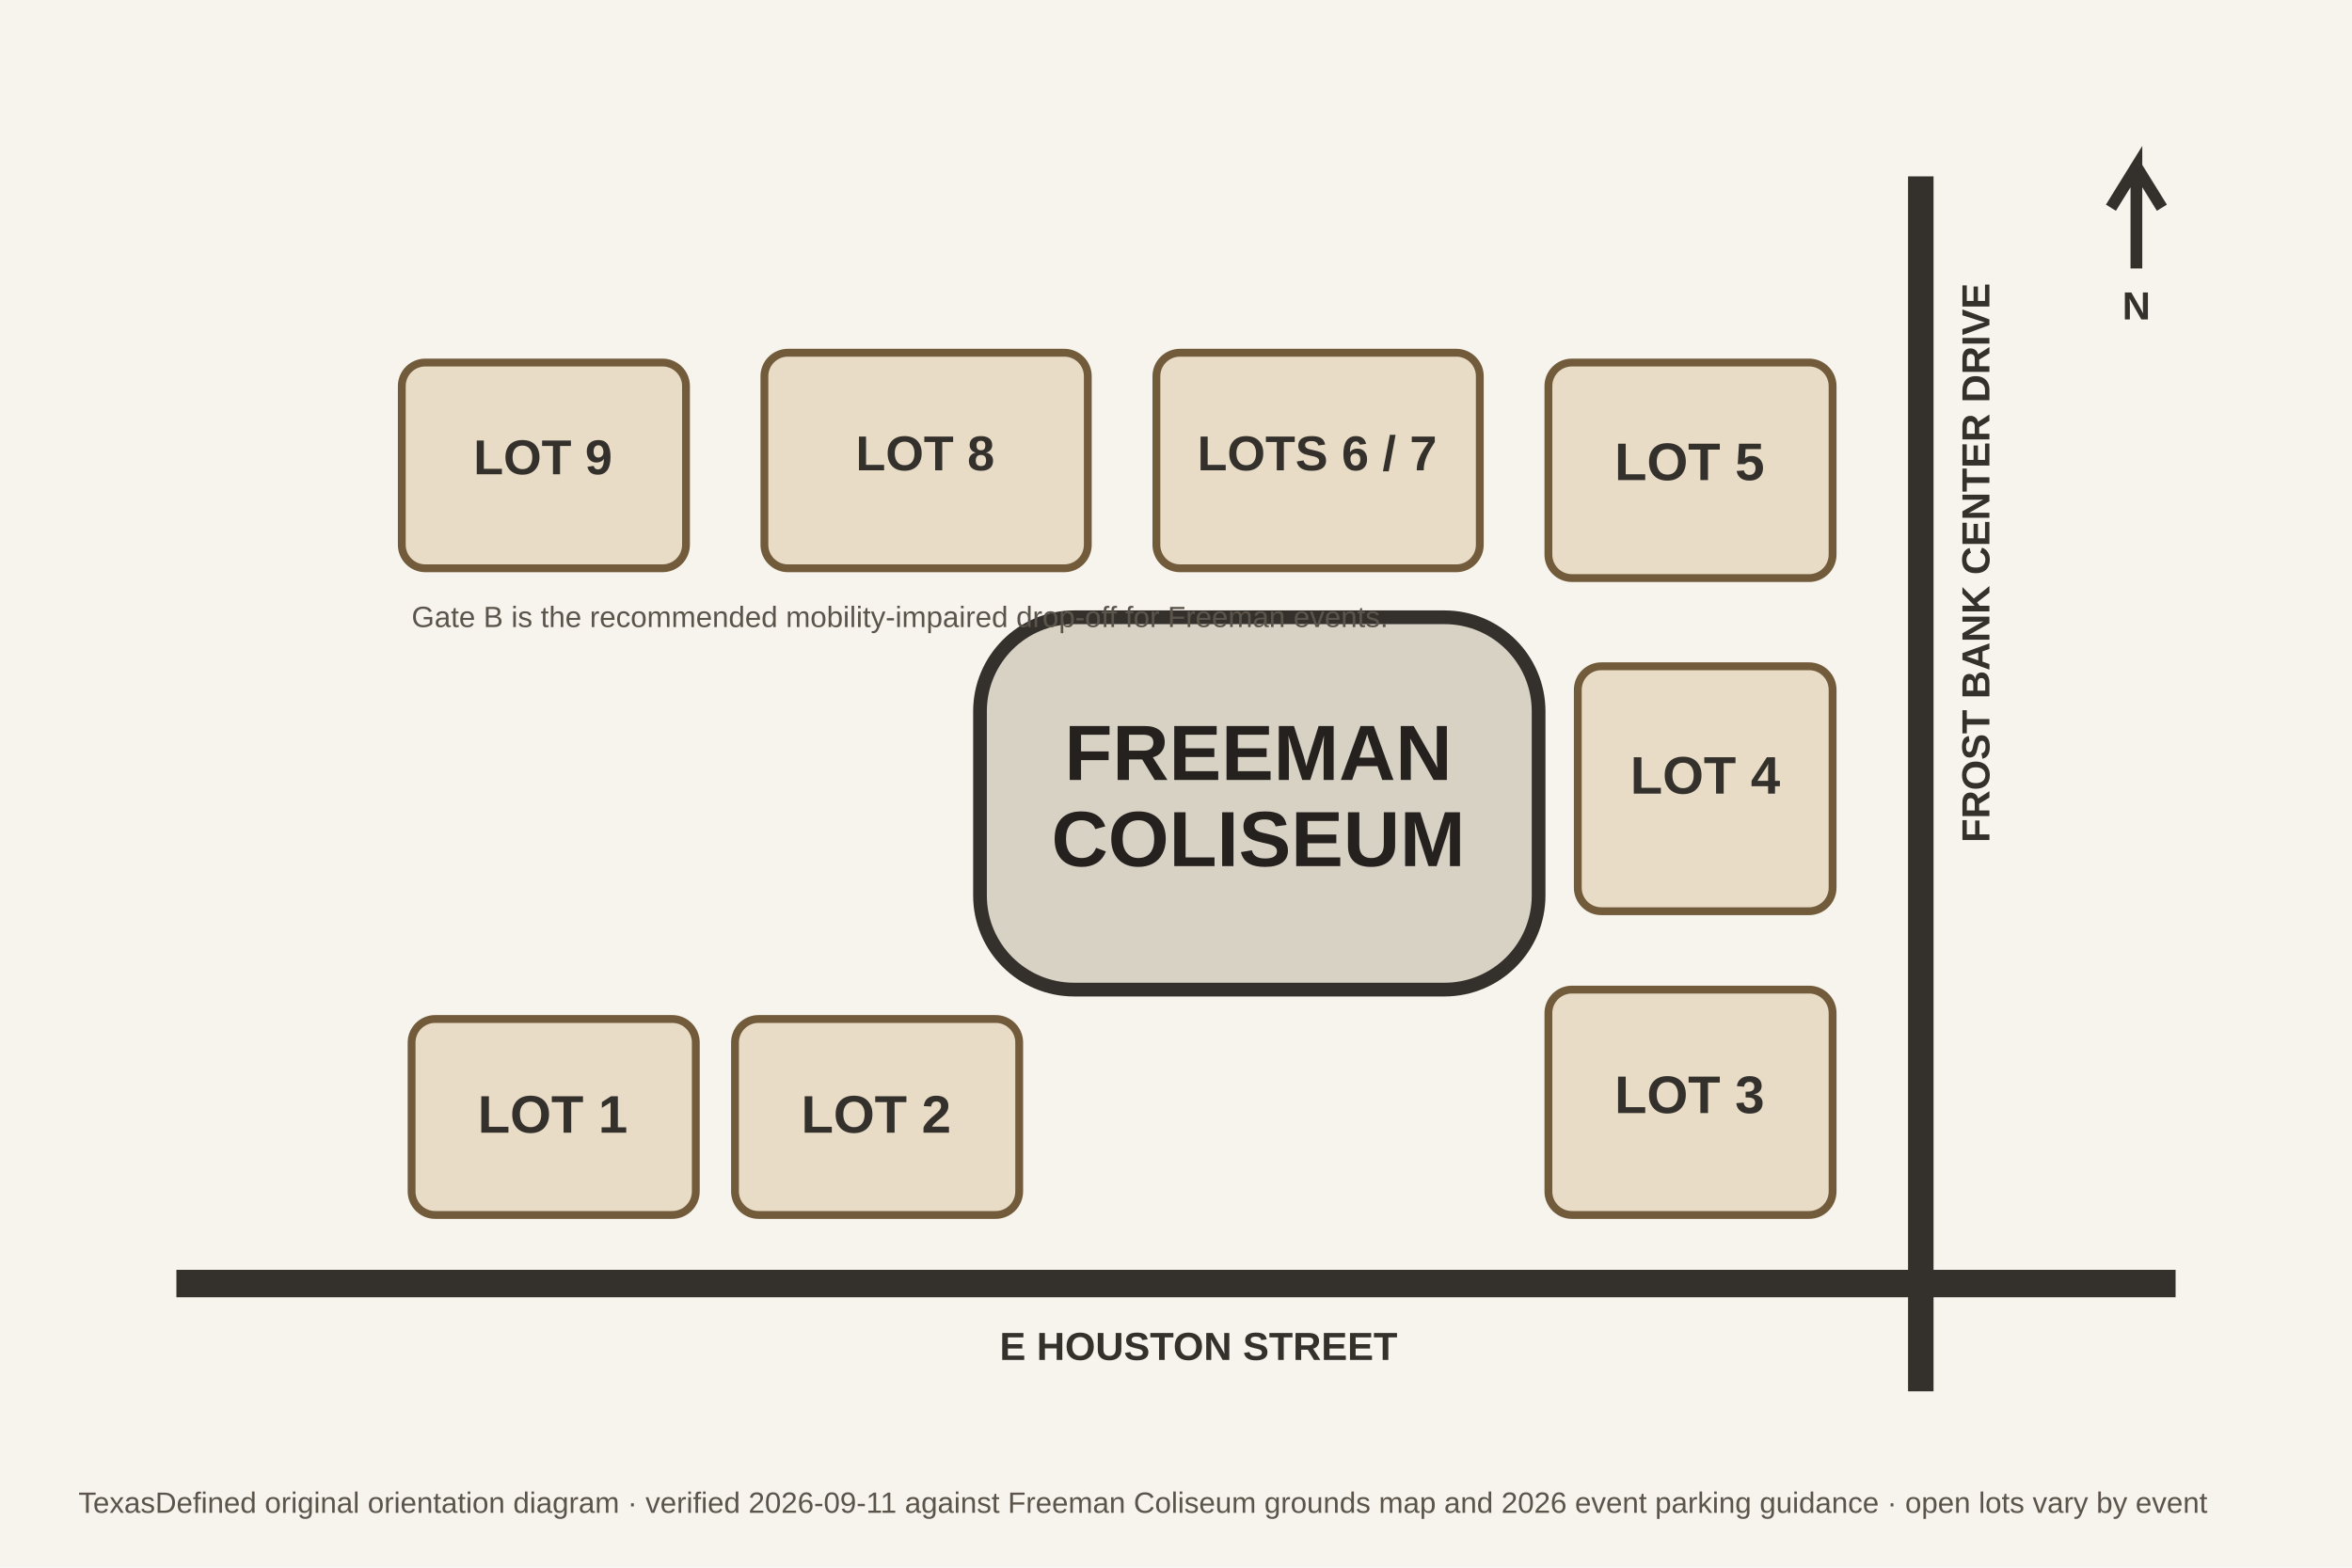
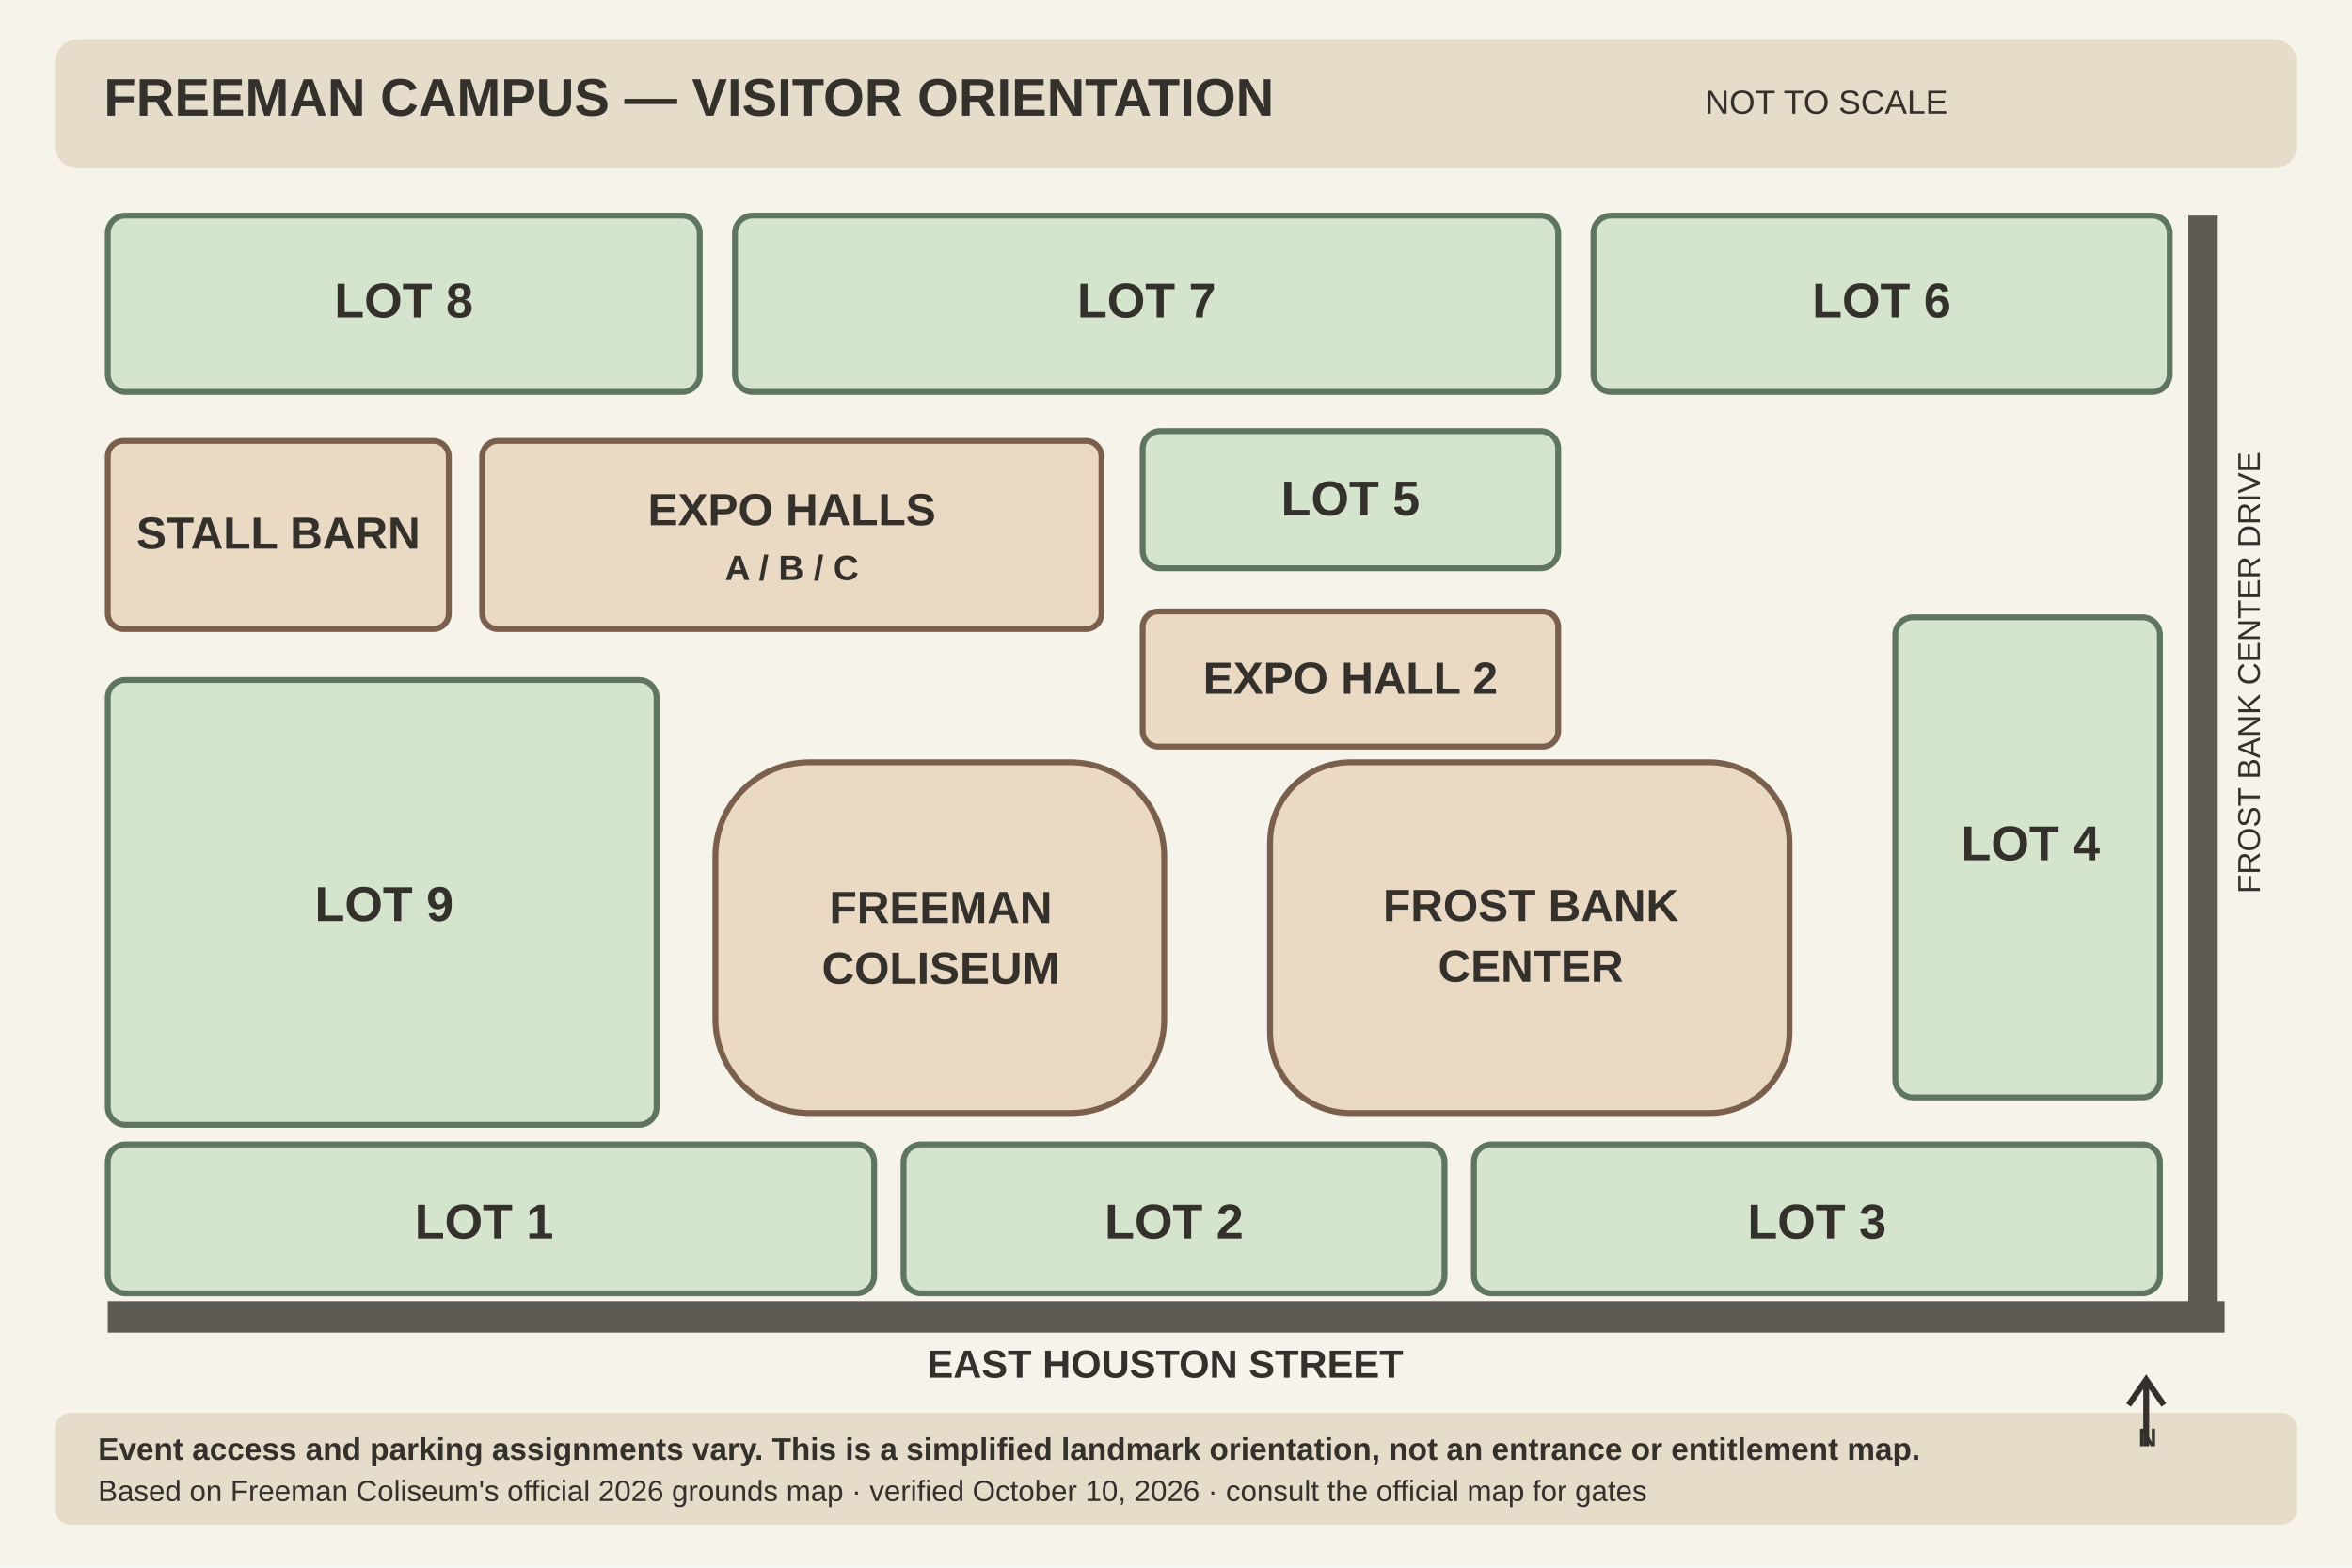
<svg xmlns="http://www.w3.org/2000/svg" viewBox="0 0 1200 800" role="img" aria-labelledby="title desc">
-   <rect width="1200" height="800" fill="#f7f4ed" />
-   <path d="M90 655 H1110" stroke="#34312d" stroke-width="14" />
-   <path d="M980 90 V710" stroke="#34312d" stroke-width="13" />
-   <g font-family="Arial,sans-serif" fill="#34312d" font-size="20" font-weight="700">
-     <text x="510" y="694">E HOUSTON STREET</text>
-     <text x="1015" y="430" transform="rotate(-90 1015 430)">FROST BANK CENTER DRIVE</text>
+   <rect width="1200" height="800" fill="#f6f3eb" />
+   <g font-family="Arial,sans-serif" fill="#34312d">
+     <rect x="28" y="20" width="1144" height="66" rx="12" fill="#e5dcca" />
+     <text x="53" y="59" font-size="27" font-weight="700">FREEMAN CAMPUS — VISITOR ORIENTATION</text>
+     <text x="870" y="58" font-size="17">NOT TO SCALE</text>
+     <path d="M55 672 H1135" stroke="#5d5a53" stroke-width="16" />
+     <text x="473" y="703" font-size="20" font-weight="700">EAST HOUSTON STREET</text>
+     <path d="M1124 110 V676" stroke="#5d5a53" stroke-width="15" />
+     <text x="1153" y="456" font-size="16" transform="rotate(-90 1153 456)">FROST BANK CENTER DRIVE</text>
+     <g fill="#d5e4cd" stroke="#5e7560" stroke-width="3">
+       <rect x="55" y="110" width="302" height="90" rx="9" />
+       <rect x="375" y="110" width="420" height="90" rx="9" />
+       <rect x="813" y="110" width="294" height="90" rx="9" />
+       <rect x="583" y="220" width="212" height="70" rx="9" />
+       <rect x="967" y="315" width="135" height="245" rx="9" />
+       <rect x="55" y="347" width="280" height="227" rx="9" />
+       <rect x="55" y="584" width="391" height="76" rx="9" />
+       <rect x="461" y="584" width="276" height="76" rx="9" />
+       <rect x="752" y="584" width="350" height="76" rx="9" />
+     </g>
+     <g font-size="25" font-weight="700" text-anchor="middle">
+       <text x="206" y="162">LOT 8</text>
+       <text x="585" y="162">LOT 7</text>
+       <text x="960" y="162">LOT 6</text>
+       <text x="689" y="263">LOT 5</text>
+       <text x="1036" y="439">LOT 4</text>
+       <text x="196" y="470">LOT 9</text>
+       <text x="247" y="632">LOT 1</text>
+       <text x="599" y="632">LOT 2</text>
+       <text x="927" y="632">LOT 3</text>
+     </g>
+     <g stroke="#7a604c" stroke-width="3" fill="#eadac4" text-anchor="middle" font-weight="700">
+       <rect x="55" y="225" width="174" height="96" rx="8" />
+       <rect x="246" y="225" width="316" height="96" rx="8" />
+       <rect x="583" y="312" width="212" height="69" rx="8" />
+       <rect x="365" y="389" width="229" height="179" rx="48" />
+       <rect x="648" y="389" width="265" height="179" rx="41" />
+     </g>
+     <g font-size="23" text-anchor="middle" font-weight="700">
+       <text x="142" y="280">STALL BARN</text>
+       <text x="404" y="268">EXPO HALLS</text>
+       <text x="404" y="296" font-size="18">A / B / C</text>
+       <text x="689" y="354">EXPO HALL 2</text>
+       <text x="480" y="471">FREEMAN</text>
+       <text x="480" y="502">COLISEUM</text>
+       <text x="781" y="470">FROST BANK</text>
+       <text x="781" y="501">CENTER</text>
+     </g>
+     <rect x="28" y="721" width="1144" height="57" fill="#e5dcca" rx="8" />
+     <text x="50" y="745" font-size="16" font-weight="700">Event access and parking assignments vary. This is a simplified landmark orientation, not an entrance or entitlement map.</text>
+     <text x="50" y="766" font-size="15">Based on Freeman Coliseum's official 2026 grounds map · verified October 10, 2026 · consult the official map for gates</text>
+     <path d="M1095 738 v-34 m-9 13 9-13 9 13" fill="none" stroke="#34312d" stroke-width="3" />
+     <text x="1091" y="738" font-size="13" font-weight="700">N</text>
  </g>
-   <rect x="500" y="315" width="285" height="190" rx="48" fill="#d8d2c4" stroke="#34312d" stroke-width="7" />
-   <g font-family="Arial,sans-serif" text-anchor="middle" fill="#24211e">
-     <text x="642" y="398" font-size="40" font-weight="700">FREEMAN</text>
-     <text x="642" y="442" font-size="40" font-weight="700">COLISEUM</text>
-   </g>
-   <g fill="#e8dcc6" stroke="#725b3b" stroke-width="4">
-     <rect x="210" y="520" width="145" height="100" rx="12" />
-     <rect x="375" y="520" width="145" height="100" rx="12" />
-     <rect x="790" y="505" width="145" height="115" rx="12" />
-     <rect x="805" y="340" width="130" height="125" rx="12" />
-     <rect x="790" y="185" width="145" height="110" rx="12" />
-     <rect x="590" y="180" width="165" height="110" rx="12" />
-     <rect x="390" y="180" width="165" height="110" rx="12" />
-     <rect x="205" y="185" width="145" height="105" rx="12" />
-   </g>
-   <g font-family="Arial,sans-serif" text-anchor="middle" fill="#34312d" font-weight="700">
-     <text x="282" y="578" font-size="27">LOT 1</text>
-     <text x="447" y="578" font-size="27">LOT 2</text>
-     <text x="862" y="568" font-size="27">LOT 3</text>
-     <text x="870" y="405" font-size="27">LOT 4</text>
-     <text x="862" y="245" font-size="27">LOT 5</text>
-     <text x="672" y="240" font-size="25">LOTS 6 / 7</text>
-     <text x="472" y="240" font-size="25">LOT 8</text>
-     <text x="277" y="242" font-size="25">LOT 9</text>
-   </g>
-   <text x="210" y="320" font-family="Arial,sans-serif" fill="#5b544b" font-size="15">Gate B is the recommended mobility-impaired drop-off for Freeman events.</text>
-   <g transform="translate(1090 85)" font-family="Arial,sans-serif" text-anchor="middle" fill="#34312d">
-     <path d="M0 52V0L-13 21M0 0L13 21" fill="none" stroke="#34312d" stroke-width="6" />
-     <text y="78" font-size="20" font-weight="700">N</text>
-   </g>
-   <text x="40" y="772" font-family="Arial,sans-serif" fill="#5b544b" font-size="15">TexasDefined original orientation diagram · verified 2026-09-11 against Freeman Coliseum grounds map and 2026 event parking guidance · open lots vary by event</text>
</svg>
